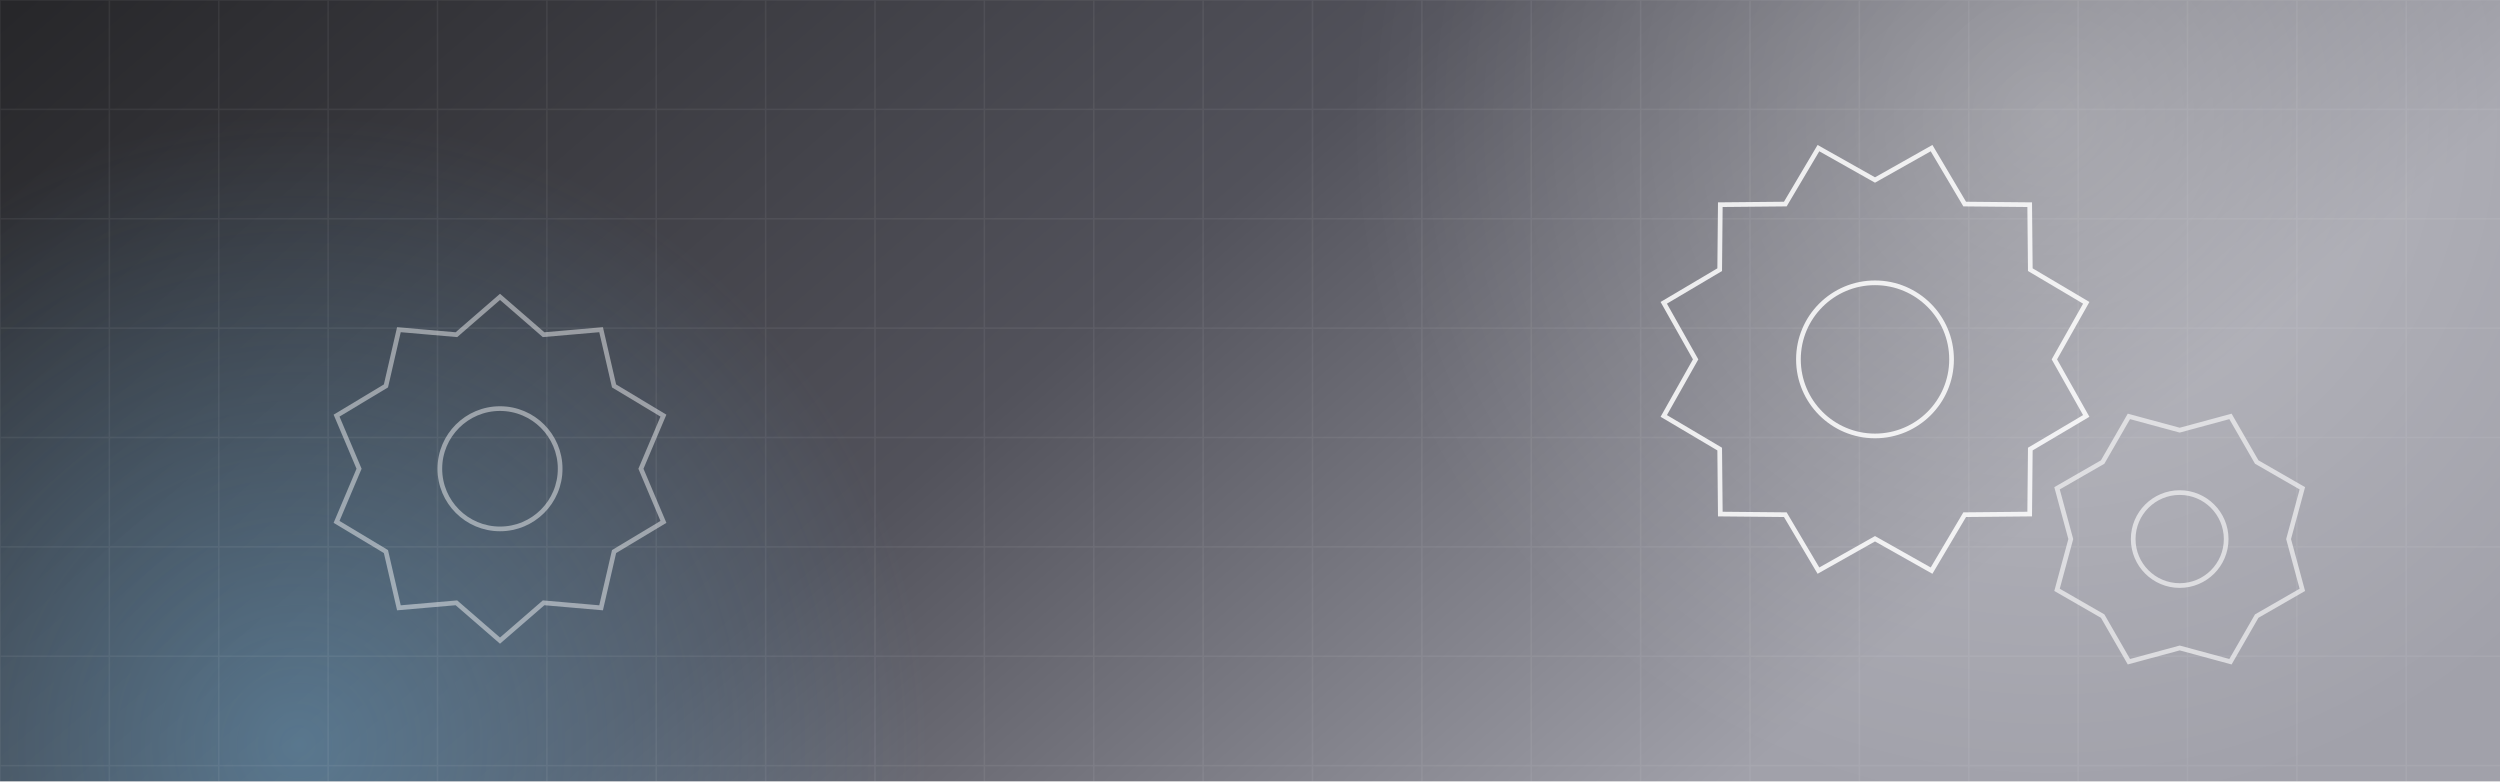
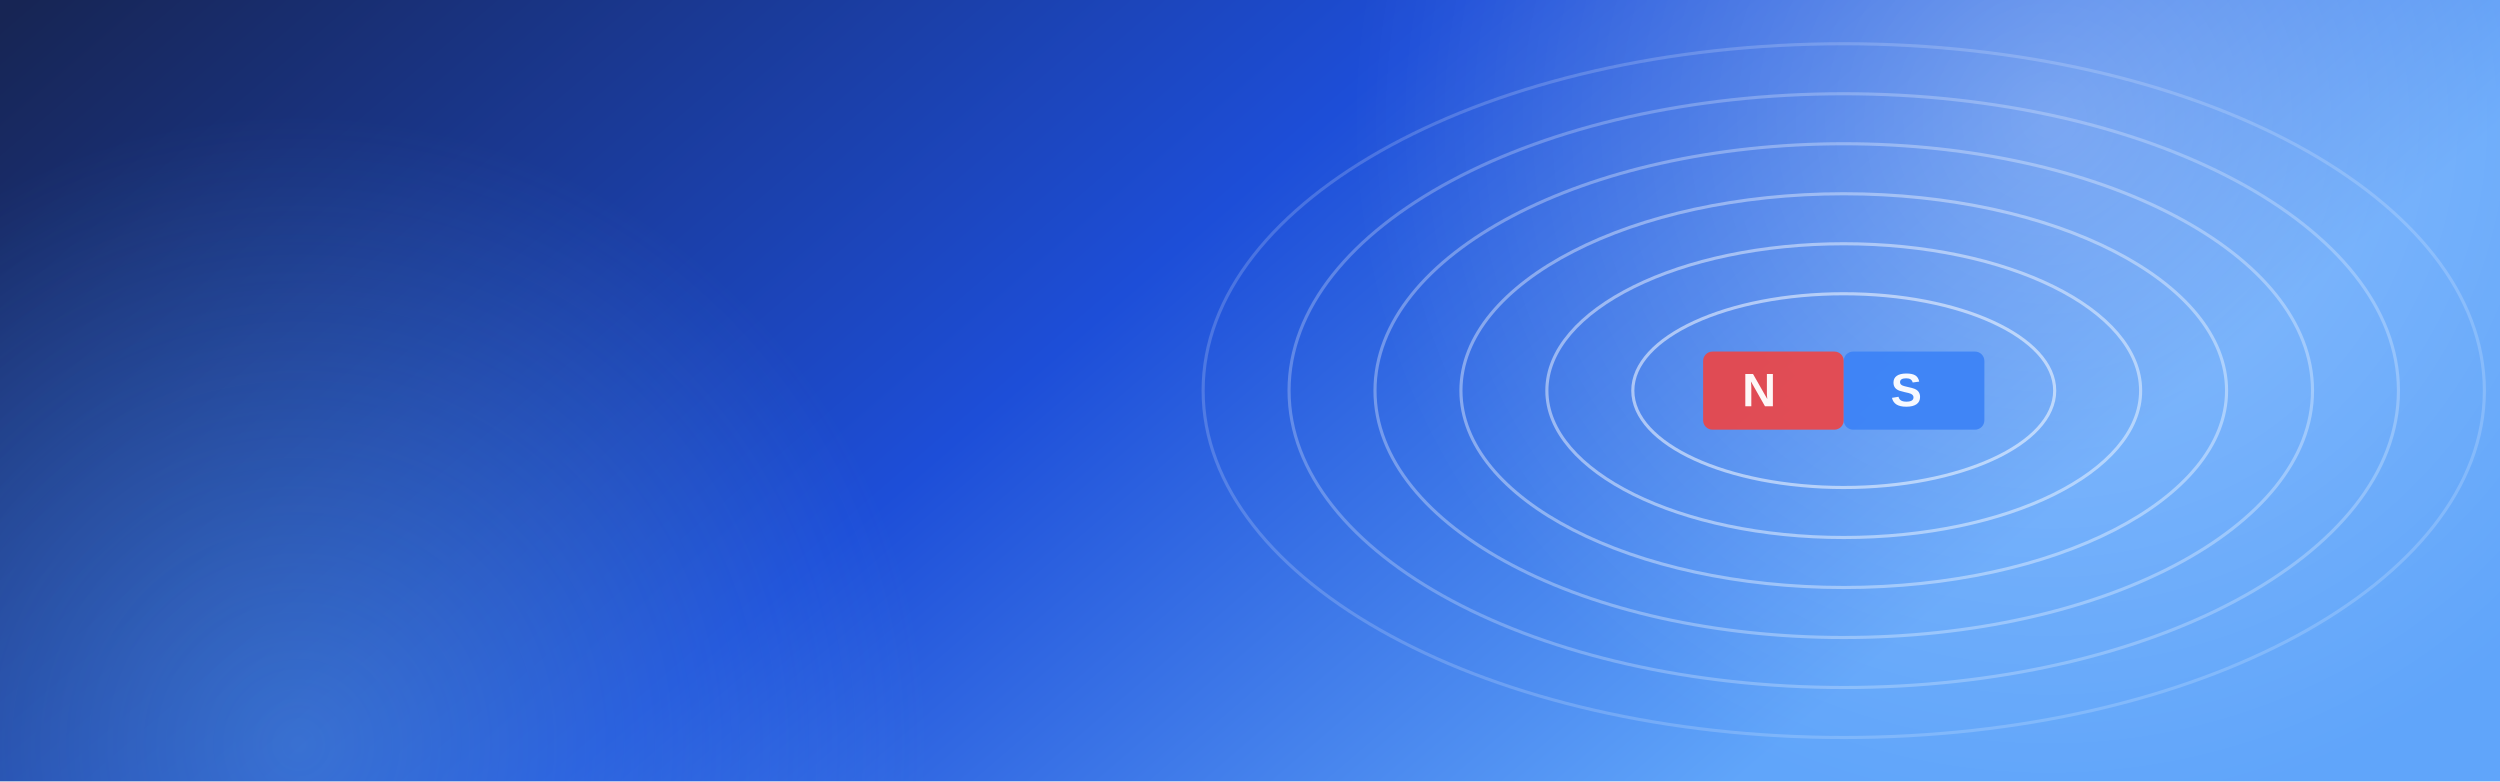
<svg xmlns="http://www.w3.org/2000/svg" viewBox="0 0 1600 500" preserveAspectRatio="xMidYMid slice">
  <defs>
    <linearGradient id="g" gradientTransform="rotate(20)">
-       <stop offset="0" stop-color="#27272a" />
-       <stop offset=".55" stop-color="#52525b" />
-       <stop offset="1" stop-color="#a1a1aa" />
+       <stop offset="0" stop-color="#172554" />
+       <stop offset=".55" stop-color="#1d4ed8" />
+       <stop offset="1" stop-color="#60a5fa" />
    </linearGradient>
    <radialGradient id="r1">
      <stop offset="0" stop-color="#fff" stop-opacity=".28" />
      <stop offset="1" stop-color="#fff" stop-opacity="0" />
    </radialGradient>
    <radialGradient id="r2">
-       <stop offset="0" stop-color="#7cf" stop-opacity=".35" />
+       <stop offset="0" stop-color="#7cf" stop-opacity=".32" />
      <stop offset="1" stop-color="#7cf" stop-opacity="0" />
    </radialGradient>
  </defs>
  <rect width="1600" height="500" fill="url(#g)" />
  <circle cx="1312" cy="75" r="450" fill="url(#r1)" />
  <circle cx="192" cy="475" r="400" fill="url(#r2)" />
-   <path d="M1314.8 230.0L1335.2 266.2L1299.4 287.4L1299.0 329.0L1257.4 329.4L1236.2 365.2L1200.0 344.8L1163.8 365.2L1142.6 329.4L1101.0 329.0L1100.6 287.4L1064.8 266.2L1085.2 230.0L1064.8 193.8L1100.6 172.6L1101.0 131.0L1142.6 130.6L1163.8 94.8L1200.0 115.2L1236.2 94.8L1257.4 130.6L1299.0 131.0L1299.4 172.6L1335.2 193.8Z" fill="none" stroke="#fff" stroke-opacity="0.85" stroke-width="3" stroke-linecap="round" />
-   <circle cx="1200" cy="230" r="49" fill="none" stroke="#fff" stroke-opacity="0.85" stroke-width="3" stroke-linecap="round" />
-   <path d="M1464.7 345.0L1473.5 377.5L1444.3 394.3L1427.5 423.5L1395.0 414.7L1362.5 423.5L1345.7 394.3L1316.5 377.5L1325.3 345.0L1316.5 312.5L1345.7 295.7L1362.5 266.5L1395.0 275.3L1427.5 266.5L1444.3 295.7L1473.5 312.5Z" fill="none" stroke="#fff" stroke-opacity="0.6" stroke-width="3" stroke-linecap="round" />
-   <circle cx="1395" cy="345" r="29.75" fill="none" stroke="#fff" stroke-opacity="0.6" stroke-width="3" stroke-linecap="round" />
-   <path d="M410.2 300.0L424.6 334.0L393.0 353.0L384.7 389.0L347.9 385.8L320.0 410.0L292.1 385.8L255.3 389.0L247.0 353.0L215.4 334.0L229.8 300.0L215.4 266.0L247.0 247.0L255.3 211.0L292.1 214.2L320.0 190.0L347.9 214.2L384.7 211.0L393.0 247.0L424.6 266.0Z" fill="none" stroke="#fff" stroke-opacity="0.45" stroke-width="3" stroke-linecap="round" />
-   <circle cx="320" cy="300" r="38.5" fill="none" stroke="#fff" stroke-opacity="0.45" stroke-width="3" stroke-linecap="round" />
-   <path d="M0 0V500M70 0V500M140 0V500M210 0V500M280 0V500M350 0V500M420 0V500M490 0V500M560 0V500M630 0V500M700 0V500M770 0V500M840 0V500M910 0V500M980 0V500M1050 0V500M1120 0V500M1190 0V500M1260 0V500M1330 0V500M1400 0V500M1470 0V500M1540 0V500M1610 0V500M0 0H1600M0 70H1600M0 140H1600M0 210H1600M0 280H1600M0 350H1600M0 420H1600M0 490H1600M0 560H1600" stroke="#fff" stroke-opacity="0.06" stroke-width="1" />
+   <ellipse cx="1180" cy="250" rx="135" ry="62" fill="none" stroke="#fff" stroke-opacity="0.53" stroke-width="2" stroke-linecap="round" stroke-linejoin="round" />
+   <ellipse cx="1180" cy="250" rx="190" ry="94" fill="none" stroke="#fff" stroke-opacity="0.46" stroke-width="2" stroke-linecap="round" stroke-linejoin="round" />
+   <ellipse cx="1180" cy="250" rx="245" ry="126" fill="none" stroke="#fff" stroke-opacity="0.39" stroke-width="2" stroke-linecap="round" stroke-linejoin="round" />
+   <ellipse cx="1180" cy="250" rx="300" ry="158" fill="none" stroke="#fff" stroke-opacity="0.32" stroke-width="2" stroke-linecap="round" stroke-linejoin="round" />
+   <ellipse cx="1180" cy="250" rx="355" ry="190" fill="none" stroke="#fff" stroke-opacity="0.25" stroke-width="2" stroke-linecap="round" stroke-linejoin="round" />
+   <ellipse cx="1180" cy="250" rx="410" ry="222" fill="none" stroke="#fff" stroke-opacity="0.18" stroke-width="2" stroke-linecap="round" stroke-linejoin="round" />
+   <rect x="1090" y="225" width="90" height="50" rx="6" fill="#ef4444" fill-opacity=".9" />
+   <rect x="1180" y="225" width="90" height="50" rx="6" fill="#3b82f6" fill-opacity=".9" />
+   <text x="1115" y="260" fill="#fff" fill-opacity="0.95" font-family="Segoe UI,Arial,sans-serif" font-weight="700" font-size="30">N</text>
+   <text x="1210" y="260" fill="#fff" fill-opacity="0.95" font-family="Segoe UI,Arial,sans-serif" font-weight="700" font-size="30">S</text>
</svg>
